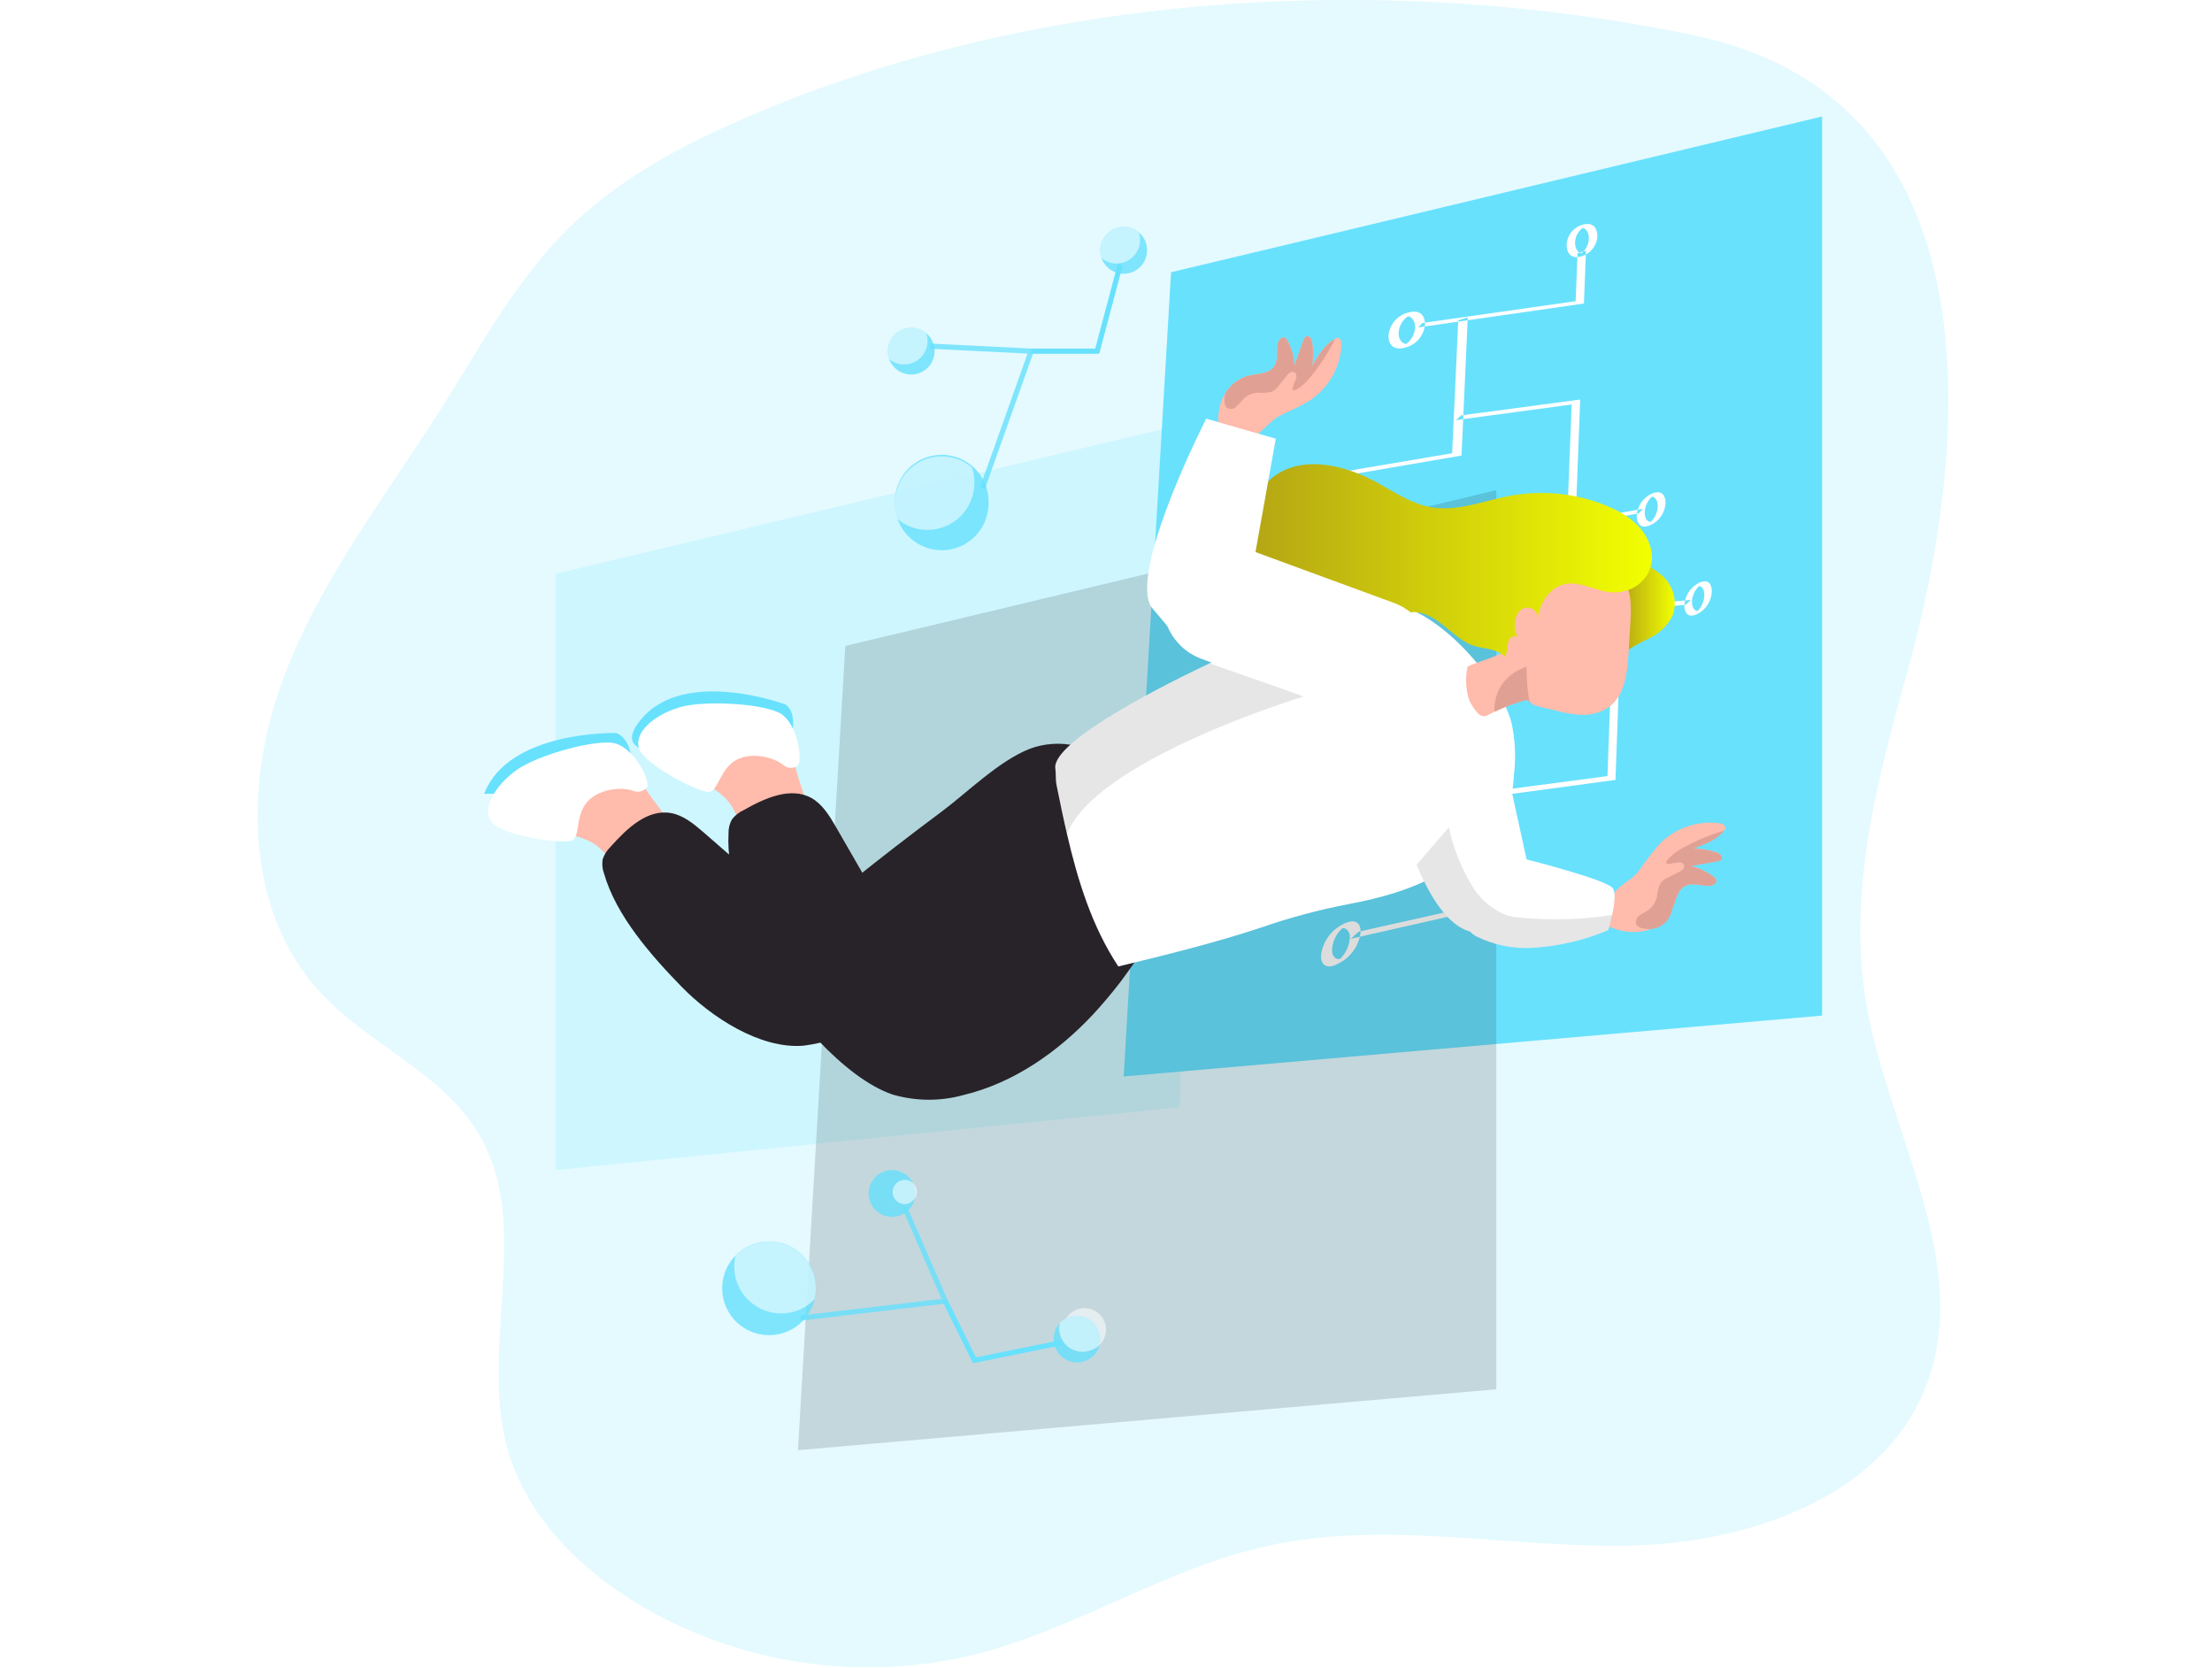
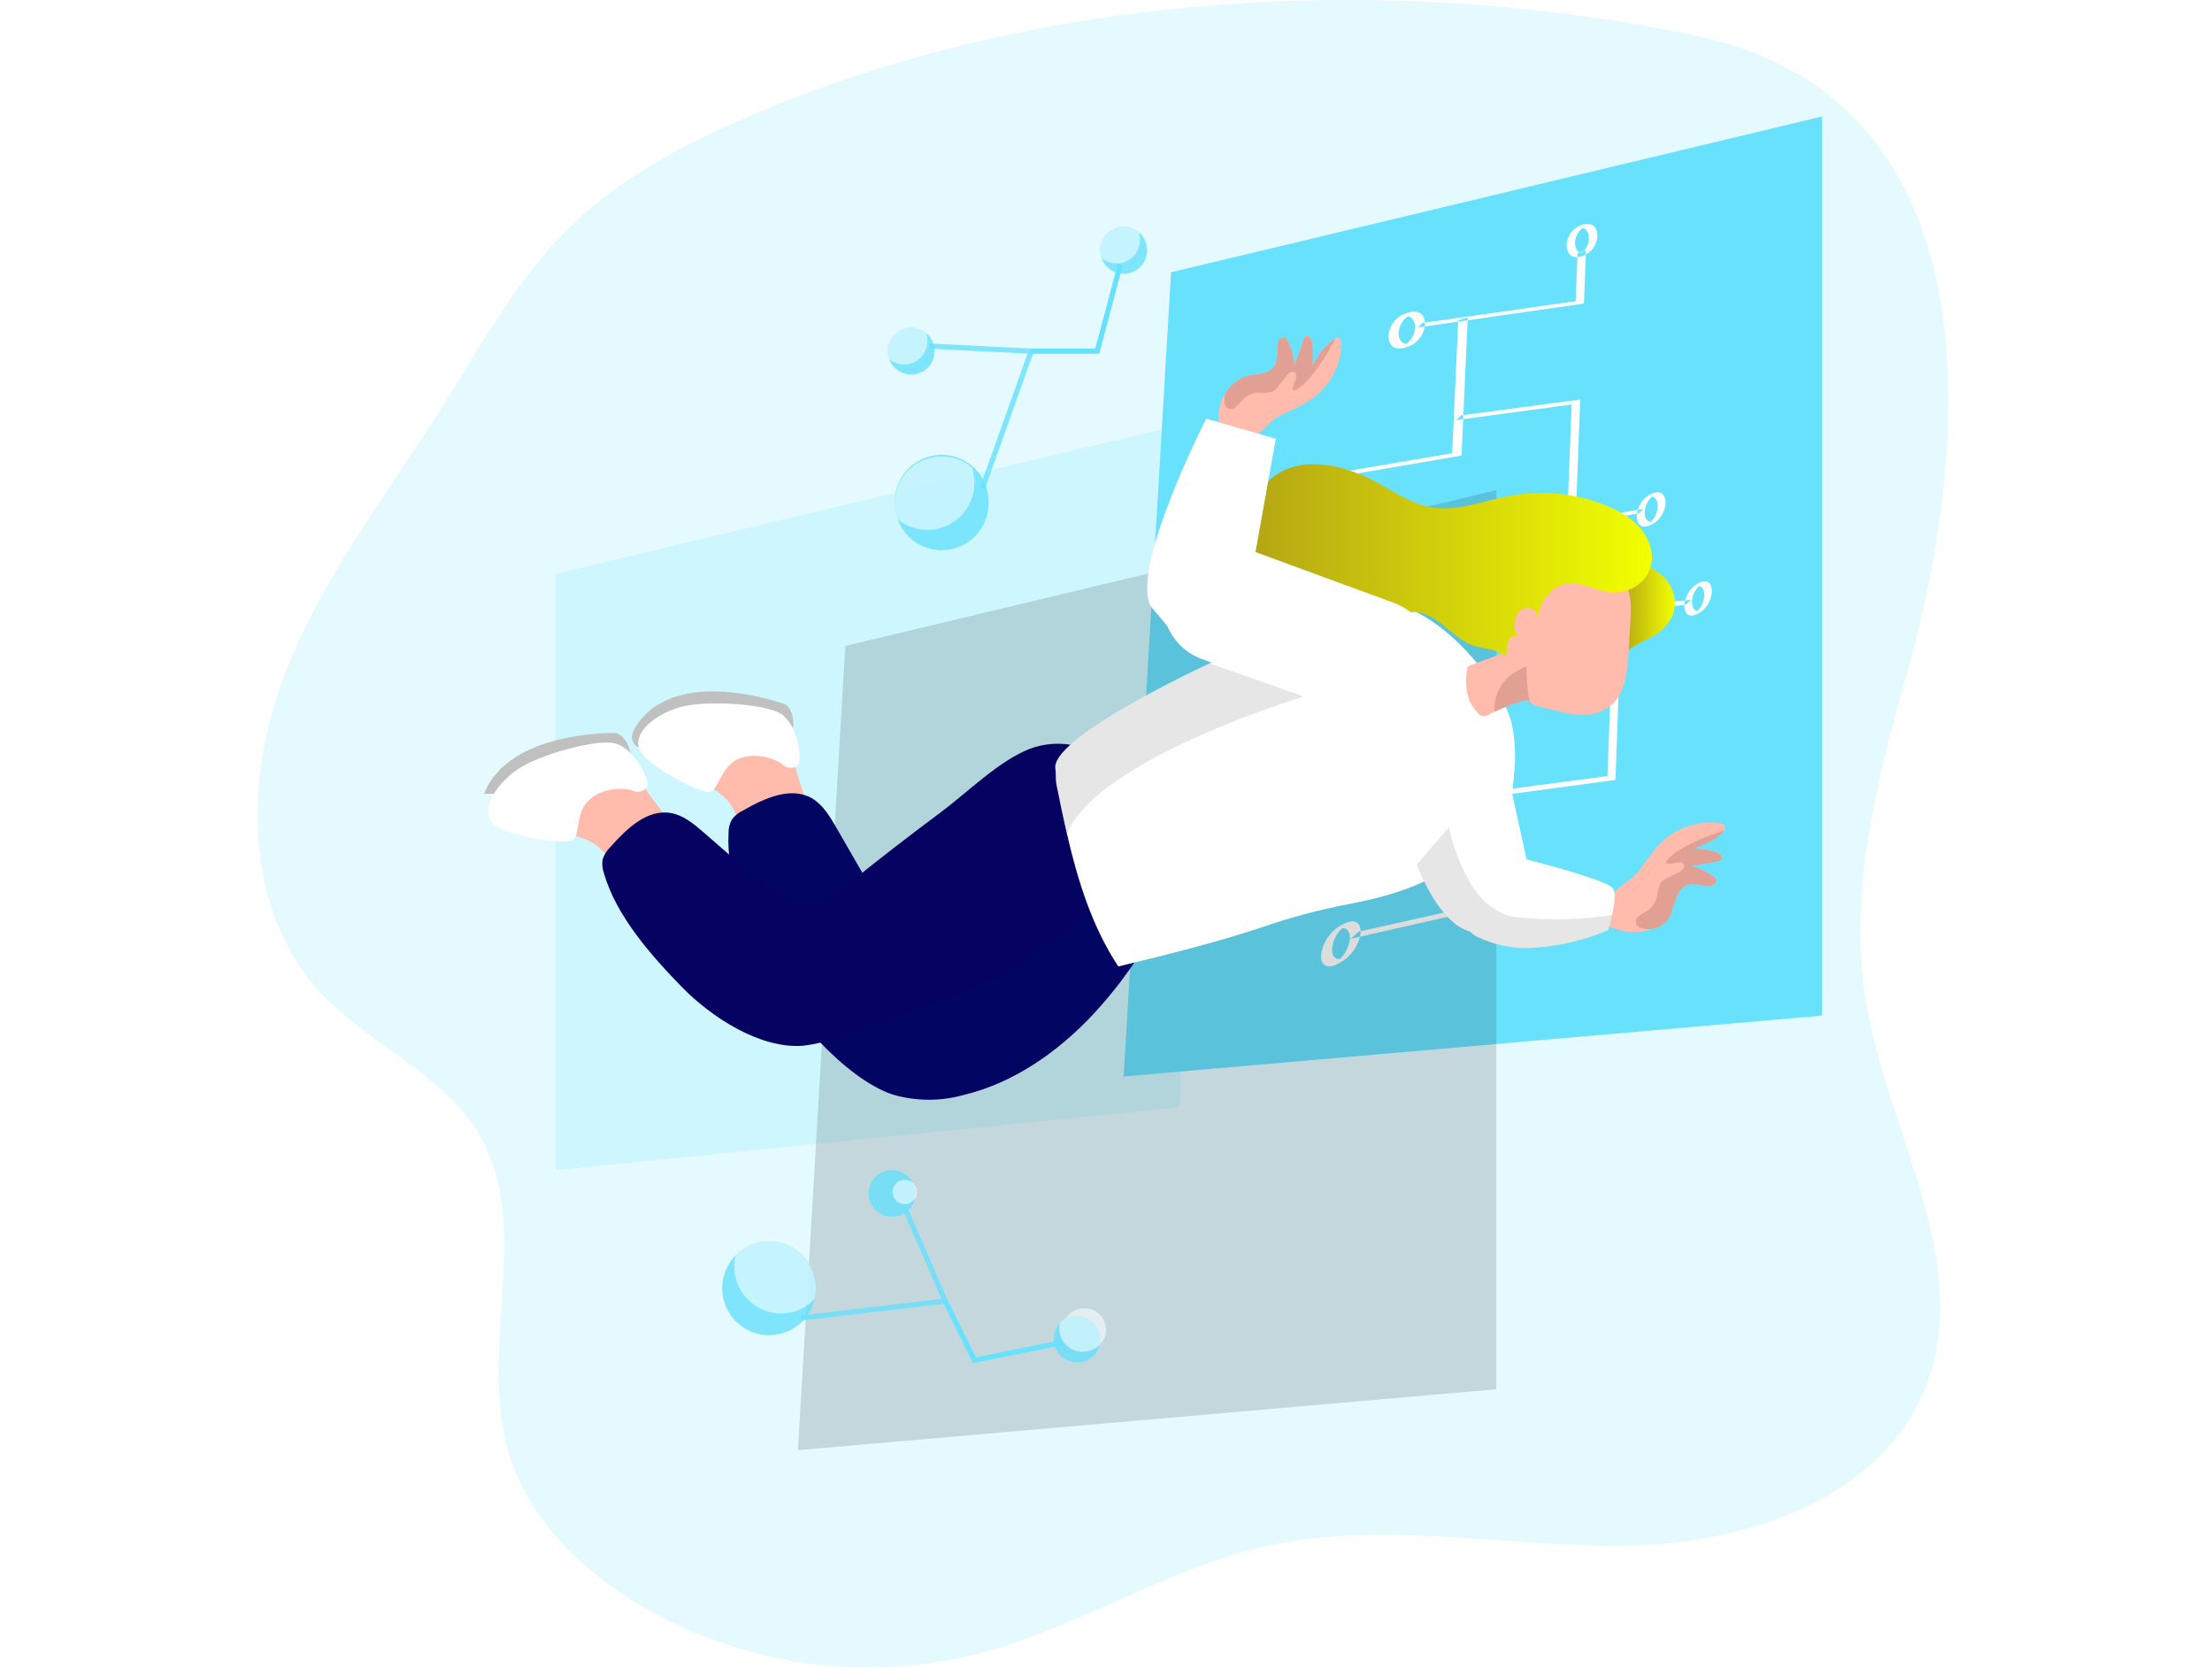
<svg xmlns="http://www.w3.org/2000/svg" style="isolation:isolate" viewBox="0 0 406 306" width="406pt" height="306pt">
  <defs>
    <clipPath id="_clipPath_KEjY4NbBACDIJxiVEqF3HNMqMSkG2ywh">
      <rect width="406" height="306" />
    </clipPath>
  </defs>
  <g clip-path="url(#_clipPath_KEjY4NbBACDIJxiVEqF3HNMqMSkG2ywh)">
    <g>
      <g>
        <g opacity="0.18">
          <animateMotion dur="64s" repeatCount="indefinite" path="M 24 4 C 15 0 8 0 4 8 C 2 12 11 16 15 8 C 18 3 40 12 24 4">

</animateMotion>
          <path d=" M 137.404 21.369 C 125.435 26.518 113.683 32.715 104.392 41.848 C 94.914 51.178 88.45 63.108 81.383 74.326 C 70.768 91.128 58.225 107.07 51.534 125.79 C 44.843 144.51 45.238 167.44 58.719 182.058 C 67.615 191.715 81.264 196.884 87.926 208.161 C 97.81 224.963 87.926 247.004 93.125 265.842 C 96.535 278.088 106.181 287.794 117.112 294.387 C 135.894 305.579 158.352 308.853 179.548 303.49 C 197.843 298.755 214.141 287.774 232.564 283.722 C 254.121 278.958 276.527 284.028 298.597 283.673 C 320.668 283.317 345.634 274.886 353.551 254.269 C 362.229 231.625 346.415 207.637 342.461 183.738 C 339.19 163.744 344.438 143.433 349.914 123.922 C 362.061 80.651 366.508 18.018 310.833 6.454 C 254.289 -5.278 190.469 -1.443 137.404 21.369 Z " fill="rgb(104,225,253)" />
        </g>
      </g>
      <g>
        <g opacity="0.18">
          <path d=" M 101.99 105.311 L 221.406 76.846 L 216.503 203.219 L 101.99 214.734 L 101.99 105.311 L 101.99 105.311 Z " fill="rgb(104,225,253)" />
        </g>
      </g>
      <g>
        <animateMotion dur="14s" repeatCount="indefinite" path="M 0 0 C 0.5 -4.5 1 -9 3 -10 C 2 -7 -1 -3.5 0 0">

</animateMotion>
        <path d=" M 237.457 44.595 L 334.436 21.378 L 334.436 186.387 L 206.244 197.566 L 214.942 49.962 L 237.457 44.595 L 237.457 44.595 Z " fill="rgb(104,225,253)" />
        <path d=" M 296.512 143.136 L 297.283 121.52 L 239.443 128.291 L 241.588 88.183 L 268.254 83.606 L 269.401 58.255 L 267.651 58.788 L 266.535 83.181 L 239.631 87.738 L 237.368 129.516 L 295.761 122.548 L 295.039 142.434 L 269.075 145.864 L 268.146 166.778 L 249.357 170.998 L 247.933 172.293 L 269.856 167.322 L 270.765 146.605 L 296.512 143.136 L 296.512 143.136 Z  M 310.369 110.105 L 276.023 113.149 L 275.529 124.831 L 277.229 124.001 L 277.654 113.89 L 309.361 111.004 L 310.369 110.105 L 310.369 110.105 Z  M 301.582 93.381 L 289.188 95.605 L 290.038 73.327 L 268.175 76.233 L 267.226 77.103 L 288.467 74.237 L 287.597 96.613 L 300.762 94.222 L 301.582 93.381 L 301.582 93.381 Z  M 290.72 55.705 L 291.096 46.028 L 289.544 46.483 L 289.198 55.27 L 261.069 59.283 L 260.288 60.093 L 290.72 55.705 L 290.72 55.705 Z  M 249.732 171.117 C 249.792 169.842 249.149 168.152 246.312 169.723 C 244.193 170.842 242.757 172.929 242.468 175.308 C 242.399 176.602 243.061 178.362 245.957 176.672 C 248.039 175.539 249.445 173.47 249.732 171.117 Z  M 244.494 174.141 C 244.63 172.708 245.284 171.373 246.332 170.385 C 246.797 170.217 247.844 170.623 247.756 172.253 C 247.62 173.656 246.997 174.968 245.996 175.96 C 245.393 176.158 244.415 175.782 244.494 174.141 Z  M 314.204 108.573 C 314.204 107.525 313.769 106.023 311.792 106.991 C 310.252 107.799 309.25 109.357 309.153 111.093 C 309.153 112.151 309.608 113.673 311.614 112.655 C 313.129 111.838 314.11 110.291 314.204 108.573 L 314.204 108.573 Z  M 310.557 110.391 C 310.608 109.329 311.06 108.326 311.822 107.584 C 312.148 107.495 312.879 107.96 312.81 109.294 C 312.77 110.348 312.344 111.35 311.614 112.111 C 311.219 112.19 310.517 111.716 310.557 110.411 L 310.557 110.391 Z  M 305.704 92.324 C 305.704 91.266 305.249 89.715 303.174 90.604 C 301.565 91.328 300.499 92.894 300.416 94.656 C 300.416 95.734 300.871 97.305 302.976 96.356 C 304.563 95.622 305.613 94.07 305.704 92.324 Z  M 301.879 94.004 C 301.921 92.921 302.394 91.9 303.193 91.167 C 303.539 91.098 304.31 91.602 304.261 92.956 C 304.224 94.025 303.77 95.036 302.996 95.773 C 302.561 95.842 301.839 95.328 301.879 94.004 Z  M 293.191 43.34 C 293.191 42.263 292.717 40.622 290.512 41.235 C 288.821 41.691 287.621 43.191 287.547 44.941 C 287.547 46.028 288.032 47.699 290.265 47.037 C 291.931 46.557 293.107 45.071 293.191 43.34 Z  M 289.089 44.526 C 289.111 43.46 289.63 42.465 290.493 41.838 C 290.858 41.838 291.669 42.431 291.619 43.815 C 291.589 44.862 291.092 45.84 290.265 46.483 C 289.85 46.483 289.089 45.86 289.089 44.526 Z  M 261.543 59.559 C 261.593 58.383 261 56.594 258.381 57.385 C 256.434 57.897 255.02 59.579 254.852 61.585 C 254.793 62.781 255.406 64.551 258.064 63.75 C 259.985 63.217 261.372 61.546 261.543 59.559 L 261.543 59.559 Z  M 256.71 61.022 C 256.796 59.829 257.417 58.739 258.4 58.057 C 258.835 58.008 259.794 58.65 259.725 60.162 C 259.645 61.34 259.052 62.424 258.104 63.127 C 257.55 63.108 256.641 62.495 256.71 61.022 Z " fill-rule="evenodd" fill="rgb(255,255,255)" />
      </g>
      <g>
        <animateMotion dur="10s" repeatCount="indefinite" path="M 0 0 C -5 -4 3.333 -2 5 -3 C 9 -5 13 0 10 0 C 6 0 5 4 0 0">

</animateMotion>
        <path d=" M 177.66 113.178 L 274.639 89.962 L 274.639 254.97 L 146.457 266.149 L 155.155 118.545 L 177.66 113.178 L 177.66 113.178 Z " fill="rgb(0,0,0)" fill-opacity="0.14" />
      </g>
      <g>
        <linearGradient id="_lgradient_0" x1="0" y1="0.5" x2="1" y2="0.5" gradientTransform="matrix(11.351,0,0,17.175,296.03,102.872)" gradientUnits="userSpaceOnUse">
          <stop offset="0%" stop-opacity="1" style="stop-color:rgb(170,150,24)" />
          <stop offset="100%" stop-opacity="1" style="stop-color:rgb(242,255,0)" />
        </linearGradient>
        <path d=" M 305.635 106.201 C 307.289 108.024 307.816 110.605 307.008 112.931 C 306.119 114.747 304.642 116.21 302.818 117.083 C 301.007 117.946 299.26 118.937 297.589 120.048 C 297.095 118.071 298.4 115.995 298.39 113.92 C 298.39 112.062 297.401 110.381 296.64 108.672 C 296.071 107.532 295.894 106.236 296.136 104.985 C 297.362 100.547 303.915 104.165 305.635 106.201 Z " fill="url(#_lgradient_0)" />
        <path d=" M 146.24 141.733 C 145.627 139.519 144.975 137.226 143.482 135.486 C 141.93 133.829 139.91 132.684 137.69 132.205 C 132.894 130.988 127.812 131.672 123.507 134.112 C 122.904 134.386 122.415 134.861 122.124 135.456 C 121.992 135.931 122.009 136.435 122.173 136.899 C 122.875 139.43 125.138 141.199 127.342 142.563 C 129.546 143.927 132.027 145.093 133.697 147.109 C 136.831 150.905 137.947 162.706 145.607 158.97 C 152.002 155.837 147.554 146.467 146.24 141.733 Z " fill="rgb(255,187,171)" />
-         <path d=" M 145.538 133.727 C 145.538 133.727 146.012 130.623 144.214 129.309 C 144.214 129.309 125.751 122.39 117.696 131.977 C 109.64 141.565 132.926 137.048 132.926 137.048 L 145.538 133.727 Z " fill="rgb(104,225,253)" />
+         <path d=" M 145.538 133.727 C 145.538 133.727 146.012 130.623 144.214 129.309 C 144.214 129.309 125.751 122.39 117.696 131.977 C 109.64 141.565 132.926 137.048 132.926 137.048 L 145.538 133.727 Z " fill="rgb(192, 192, 192)" />
        <path d=" M 146.517 140.438 C 145.703 141.105 144.524 141.08 143.739 140.378 C 142.326 139.153 138.303 137.908 135.299 139.39 C 132.294 140.873 131.889 144.885 130.307 145.32 C 128.726 145.755 118.565 140.507 117.369 137.532 C 116.174 134.557 119.939 131.266 124.644 129.833 C 129.349 128.399 140.952 129.151 143.601 131.177 C 146.25 133.203 147.248 138.59 146.517 140.438 Z " fill="rgb(255,255,255)" />
-         <path d=" M 205.651 180.21 C 204.079 182.256 202.419 184.233 200.66 186.14 C 194.176 193.059 186.071 198.752 176.85 200.966 C 172.587 202.15 168.079 202.12 163.833 200.877 C 155.007 197.912 144.303 185.448 140.458 177.314 C 137.038 170.069 133.282 161.026 133.717 152.891 C 133.7 152.017 133.915 151.154 134.34 150.391 C 134.895 149.662 135.622 149.081 136.455 148.701 C 140.319 146.506 145.103 144.302 148.978 146.477 C 150.954 147.613 152.249 149.719 153.406 151.725 Q 156.292 156.746 159.197 161.777 C 162.587 167.707 165.217 171.453 171.631 167.41 C 177.294 163.842 181.841 158.673 186.644 154.087 C 193.029 147.999 200.768 142.227 209.585 142.276 C 213.34 142.276 217.373 143.591 219.419 146.744 C 222.532 151.537 219.755 157.853 216.899 162.805 C 213.533 168.845 209.775 174.659 205.651 180.21 L 205.651 180.21 Z " fill="rgb(40,35,40)" />
+         <path d=" M 205.651 180.21 C 204.079 182.256 202.419 184.233 200.66 186.14 C 194.176 193.059 186.071 198.752 176.85 200.966 C 172.587 202.15 168.079 202.12 163.833 200.877 C 155.007 197.912 144.303 185.448 140.458 177.314 C 137.038 170.069 133.282 161.026 133.717 152.891 C 133.7 152.017 133.915 151.154 134.34 150.391 C 134.895 149.662 135.622 149.081 136.455 148.701 C 140.319 146.506 145.103 144.302 148.978 146.477 C 150.954 147.613 152.249 149.719 153.406 151.725 Q 156.292 156.746 159.197 161.777 C 162.587 167.707 165.217 171.453 171.631 167.41 C 177.294 163.842 181.841 158.673 186.644 154.087 C 193.029 147.999 200.768 142.227 209.585 142.276 C 213.34 142.276 217.373 143.591 219.419 146.744 C 222.532 151.537 219.755 157.853 216.899 162.805 C 213.533 168.845 209.775 174.659 205.651 180.21 L 205.651 180.21 Z " fill="rgb(02,05,98)" />
        <path d=" M 119.03 145.607 C 117.867 143.623 116.285 141.916 114.394 140.606 C 112.383 139.547 110.099 139.123 107.842 139.39 C 102.91 139.803 98.328 142.104 95.052 145.815 C 94.567 146.265 94.261 146.876 94.192 147.534 C 94.217 148.027 94.393 148.499 94.696 148.888 C 96.189 151.043 98.877 151.992 101.437 152.545 C 103.997 153.099 106.685 153.415 108.919 154.779 C 113.119 157.349 118.022 168.142 124.041 162.113 C 129.072 157.072 121.817 149.659 119.03 145.607 Z " fill="rgb(255,187,171)" />
-         <path d=" M 115.758 138.273 C 115.758 138.273 115.195 135.19 113.07 134.527 C 113.07 134.527 93.362 133.994 88.855 145.686 C 88.855 145.686 104.886 145.528 104.886 145.528 L 115.758 138.273 Z " fill="rgb(104,225,253)" />
+         <path d=" M 115.758 138.273 C 115.758 138.273 115.195 135.19 113.07 134.527 C 113.07 134.527 93.362 133.994 88.855 145.686 C 88.855 145.686 104.886 145.528 104.886 145.528 L 115.758 138.273 Z " fill="rgb(192, 192, 192)" />
        <path d=" M 118.872 144.292 C 118.32 145.191 117.195 145.552 116.223 145.142 C 114.493 144.451 110.293 144.579 107.94 146.991 C 105.588 149.402 106.497 153.297 105.133 154.176 C 103.769 155.056 92.462 153.455 90.367 151.033 C 88.272 148.612 90.753 144.273 94.736 141.377 C 98.719 138.481 109.927 135.447 113.09 136.484 C 116.253 137.522 118.961 142.316 118.872 144.292 Z " fill="rgb(255,255,255)" />
-         <path d=" M 199.978 166.768 C 193.79 171.581 187.198 178.016 179.894 180.773 C 171.414 183.976 162.973 187.247 154.384 190.173 C 152.156 191.028 149.833 191.612 147.465 191.912 C 139.489 192.574 130.495 186.615 125.168 181.159 C 119.574 175.426 113.08 168.092 110.846 160.255 C 110.551 159.435 110.472 158.553 110.619 157.695 C 110.912 156.825 111.41 156.038 112.072 155.402 C 115.037 152.081 118.812 148.424 123.191 149.224 C 125.464 149.649 127.332 151.201 129.121 152.743 L 137.868 160.363 C 141.12 163.19 144.965 166.215 149.235 165.622 C 151.962 165.236 154.236 163.427 156.381 161.668 Q 164.347 155.273 172.531 149.185 C 177.472 145.528 183.284 139.667 188.997 137.433 C 194.146 135.456 201.46 136.445 203.822 141.95 C 205.858 146.744 204.425 152.941 203.15 157.764 C 202.567 159.701 201.678 165.444 199.978 166.768 Z " fill="rgb(40,35,40)" />
+         <path d=" M 199.978 166.768 C 193.79 171.581 187.198 178.016 179.894 180.773 C 171.414 183.976 162.973 187.247 154.384 190.173 C 152.156 191.028 149.833 191.612 147.465 191.912 C 139.489 192.574 130.495 186.615 125.168 181.159 C 119.574 175.426 113.08 168.092 110.846 160.255 C 110.551 159.435 110.472 158.553 110.619 157.695 C 110.912 156.825 111.41 156.038 112.072 155.402 C 115.037 152.081 118.812 148.424 123.191 149.224 C 125.464 149.649 127.332 151.201 129.121 152.743 L 137.868 160.363 C 141.12 163.19 144.965 166.215 149.235 165.622 C 151.962 165.236 154.236 163.427 156.381 161.668 Q 164.347 155.273 172.531 149.185 C 177.472 145.528 183.284 139.667 188.997 137.433 C 194.146 135.456 201.46 136.445 203.822 141.95 C 205.858 146.744 204.425 152.941 203.15 157.764 C 202.567 159.701 201.678 165.444 199.978 166.768 Z " fill="rgb(05, 02, 98)" />
        <path d=" M 275.944 167.717 C 274.343 169.98 272.317 171.552 269.856 170.959 C 269.645 170.922 269.44 170.863 269.243 170.781 C 265.022 169.199 261.889 163.279 260.011 158.653 C 259.228 156.735 258.552 154.775 257.985 152.783 L 273.621 127.688 L 280.194 157.715 C 280.194 157.715 278.771 163.763 275.944 167.717 Z " fill="rgb(255,255,255)" />
        <path d=" M 247.34 165.967 C 241.975 167.003 236.69 168.42 231.526 170.208 C 222.908 173.074 214.072 175.228 205.265 177.373 C 200.442 170.079 197.833 161.668 195.846 153.099 C 195.154 150.134 194.532 147.099 193.929 144.115 C 193.721 143.126 193.84 142.059 193.701 141.031 C 193.01 135.931 215.04 125.009 222.008 121.748 Q 231.951 117.083 242.231 113.218 C 247.172 111.36 252.687 109.62 257.689 111.36 C 264.36 113.683 270.933 120.66 274.59 126.492 C 275.822 128.362 276.771 130.403 277.407 132.551 C 278.102 135.677 278.266 138.898 277.891 142.078 C 277.585 145.815 277.387 149.116 274.926 151.883 C 272.02 154.985 268.693 157.663 265.042 159.84 C 259.656 163.131 253.508 164.811 247.34 165.967 Z " fill="rgb(255,255,255)" />
        <g opacity="0.1">
          <path d=" M 195.846 153.099 C 195.154 150.134 194.532 147.099 193.929 144.115 C 193.721 143.126 193.84 142.059 193.701 141.031 C 193.01 135.931 215.04 125.009 222.008 121.748 L 239.315 127.816 C 239.315 127.816 200.996 139.42 195.846 153.099 Z " fill="rgb(2,2,2)" />
        </g>
        <path d=" M 305.635 106.201 C 307.289 108.024 307.816 110.605 307.008 112.931 C 306.119 114.747 304.642 116.21 302.818 117.083 C 301.007 117.946 299.26 118.937 297.589 120.048 C 297.095 118.071 298.4 115.995 298.39 113.92 C 298.39 112.062 297.401 110.381 296.64 108.672 C 296.071 107.532 295.894 106.236 296.136 104.985 C 297.362 100.547 303.915 104.165 305.635 106.201 Z " fill="none" />
        <path d=" M 285.59 130.416 L 284.602 130.169 C 283.622 129.987 282.655 129.742 281.706 129.437 C 280.965 129.131 280.935 128.854 280.392 128.518 C 280.236 128.459 280.063 128.459 279.907 128.518 C 277.97 129.055 276.085 129.763 274.274 130.633 L 273.285 131.127 C 272.964 131.335 272.59 131.448 272.208 131.453 C 271.715 131.346 271.285 131.047 271.012 130.623 C 270.413 129.92 269.929 129.126 269.579 128.271 C 269.025 126.369 268.944 124.36 269.342 122.42 C 269.342 122.143 272.959 120.997 273.394 120.809 C 274.382 120.384 275.736 120.077 276.023 119.069 C 276.31 118.061 275.361 116.015 275.203 114.948 C 274.921 113.633 275.003 112.266 275.44 110.994 C 276.221 109.017 278.128 107.831 279.937 106.784 C 281.574 105.772 283.313 104.937 285.126 104.293 C 288.308 103.274 291.735 103.316 294.891 104.412 C 295.69 104.667 296.439 105.058 297.105 105.568 C 299.437 107.476 299.457 110.965 299.269 113.969 L 298.904 120.008 C 298.676 123.537 298.232 127.52 295.425 129.674 C 293.88 130.769 292.007 131.303 290.117 131.187 C 288.584 131.099 287.066 130.84 285.59 130.416 L 285.59 130.416 Z " fill="rgb(255,187,171)" />
        <linearGradient id="_lgradient_1" x1="0" y1="0.5" x2="1" y2="0.5" gradientTransform="matrix(86.39,0,0,36.693,216.814,85.193)" gradientUnits="userSpaceOnUse">
          <stop offset="0%" stop-opacity="1" style="stop-color:rgb(170,150,24)" />
          <stop offset="100%" stop-opacity="1" style="stop-color:rgb(242,255,0)" />
        </linearGradient>
        <path d=" M 294.772 108.573 C 292.539 108.177 290.344 106.981 288.061 107.09 C 284.711 107.238 282.596 110.49 282.24 113.534 C 282.283 112.811 281.913 112.125 281.285 111.765 C 280.656 111.404 279.877 111.431 279.275 111.834 C 277.772 112.902 277.703 115.462 278.563 116.915 C 278.322 116.765 278.031 116.717 277.755 116.782 C 277.479 116.847 277.239 117.019 277.09 117.26 C 276.81 117.762 276.664 118.327 276.665 118.901 C 276.678 119.474 276.505 120.036 276.171 120.502 C 274.797 119.02 272.465 119.128 270.537 118.526 C 268.61 117.923 266.871 116.331 265.2 114.977 C 263.53 113.623 261.612 112.328 259.468 112.328 C 257.982 112.42 256.536 112.845 255.237 113.574 C 251.605 115.318 248.138 117.389 244.879 119.761 C 243.544 120.942 241.877 121.684 240.106 121.886 C 238.095 121.829 236.109 121.428 234.235 120.7 C 230.486 119.337 226.982 117.378 223.857 114.898 C 221.567 113.309 219.623 111.271 218.144 108.909 C 216.659 106.507 216.402 103.544 217.452 100.923 C 219.498 96.534 225.25 95.556 228.917 92.403 C 230.558 90.98 231.783 89.102 233.464 87.718 C 238.751 83.409 246.718 85.247 252.697 88.528 C 255.929 90.308 259.072 92.482 262.71 93.095 C 267.533 93.925 272.317 91.899 277.13 90.999 C 283.046 89.904 289.151 90.515 294.733 92.759 C 297.836 94.014 300.89 95.931 302.373 98.936 C 305.051 104.392 300.871 109.255 295.375 108.672 L 294.772 108.573 Z " fill="url(#_lgradient_1)" />
        <path d=" M 280.826 129.408 C 280.767 129.22 280.708 129.052 280.649 128.874 C 280.621 128.733 280.544 128.607 280.431 128.518 C 280.275 128.459 280.103 128.459 279.947 128.518 C 278.013 129.053 276.13 129.761 274.323 130.633 L 274.323 130.633 C 274.323 130.633 273.552 124.762 280.194 122.331 C 280.161 124.693 280.376 127.051 280.836 129.368 C 280.836 129.368 280.836 129.388 280.826 129.408 Z " fill="rgb(224,161,148)" />
        <path d=" M 313.611 162.587 C 312.178 162.587 310.646 161.915 309.351 162.587 C 307.829 163.328 307.601 165.345 306.91 166.887 C 306.116 168.565 304.697 169.867 302.956 170.514 C 302.415 170.719 301.856 170.872 301.286 170.969 C 298.866 171.274 296.414 170.763 294.318 169.516 C 294.318 169.516 296.018 164.248 296.344 163.803 C 297.461 162.31 299.497 161.5 300.712 159.938 C 301.889 158.227 303.152 156.578 304.498 154.997 C 307.36 152.019 311.459 150.565 315.558 151.073 C 316.062 151.142 316.685 151.389 316.675 151.903 C 316.647 152.111 316.553 152.305 316.408 152.456 L 316.408 152.456 C 315.024 154.137 312.869 154.937 310.814 155.678 C 312.227 155.731 313.626 155.973 314.975 156.4 C 315.568 156.578 316.289 157.141 315.963 157.675 C 315.765 157.903 315.484 158.042 315.182 158.06 L 310.329 158.91 C 311.843 159.277 313.266 159.95 314.51 160.887 C 314.73 161.024 314.9 161.229 314.994 161.47 C 315.153 162.152 314.293 162.587 313.611 162.587 Z " fill="rgb(255,187,171)" />
        <path d=" M 313.611 162.587 C 312.178 162.587 310.646 161.915 309.351 162.587 C 307.829 163.328 307.601 165.345 306.91 166.887 C 306.72 168.115 306.006 169.201 304.954 169.863 C 303.901 170.525 302.614 170.697 301.424 170.336 C 301.047 170.299 300.696 170.127 300.436 169.852 C 300.117 169.28 300.25 168.562 300.752 168.142 C 301.254 167.764 301.79 167.433 302.353 167.153 C 303.243 166.561 303.875 165.653 304.122 164.613 C 304.172 163.725 304.397 162.855 304.785 162.053 C 305.152 161.627 305.612 161.289 306.129 161.065 L 308.106 160.077 C 308.408 159.941 308.68 159.746 308.906 159.503 C 309.132 159.246 309.172 158.874 309.005 158.574 C 308.745 158.317 308.378 158.2 308.017 158.258 C 307.256 158.317 305.051 159.138 306.089 157.744 C 306.911 156.852 307.885 156.112 308.965 155.56 C 311.101 154.385 313.345 153.418 315.667 152.674 C 315.918 152.589 316.176 152.526 316.437 152.486 L 316.437 152.486 C 315.054 154.166 312.899 154.967 310.843 155.708 C 312.256 155.76 313.656 156.003 315.004 156.43 C 315.597 156.608 316.319 157.171 315.993 157.705 C 315.795 157.933 315.513 158.071 315.212 158.09 L 310.359 158.94 C 311.873 159.307 313.296 159.979 314.54 160.917 C 314.76 161.054 314.93 161.259 315.024 161.5 C 315.153 162.152 314.293 162.587 313.611 162.587 Z " fill="rgb(224,161,148)" />
        <path d=" M 234.541 63.108 C 234.274 64.521 234.679 66.152 233.819 67.308 C 232.831 68.682 230.795 68.544 229.154 68.959 C 227.339 69.442 225.789 70.626 224.845 72.25 C 224.545 72.744 224.296 73.267 224.104 73.812 C 223.38 76.139 223.446 78.641 224.292 80.928 C 224.292 80.928 229.777 80.187 230.281 79.94 C 231.951 79.099 233.108 77.241 234.857 76.322 C 236.607 75.403 238.692 74.642 240.432 73.485 C 243.87 71.185 246.021 67.397 246.233 63.266 C 246.233 62.752 246.125 62.09 245.611 62.02 C 245.401 62.009 245.194 62.064 245.018 62.178 L 245.018 62.178 C 243.12 63.236 241.944 65.213 240.857 67.12 C 241.044 65.72 241.044 64.301 240.857 62.9 C 240.778 62.277 240.362 61.467 239.769 61.694 C 239.493 61.803 239.364 62.119 239.256 62.396 L 237.585 67.061 C 237.49 65.499 237.069 63.974 236.35 62.584 C 236.25 62.342 236.077 62.138 235.856 62.001 C 235.253 61.694 234.66 62.455 234.541 63.108 Z " fill="rgb(255,187,171)" />
        <path d=" M 234.541 63.108 C 234.274 64.521 234.679 66.152 233.819 67.308 C 232.831 68.682 230.795 68.544 229.154 68.959 C 227.339 69.442 225.789 70.626 224.845 72.25 C 224.761 72.746 224.731 73.25 224.756 73.752 C 224.745 74.108 224.857 74.457 225.072 74.741 C 225.572 75.161 226.302 75.161 226.802 74.741 C 227.275 74.32 227.706 73.853 228.087 73.347 C 228.827 72.573 229.834 72.11 230.904 72.052 C 231.788 72.163 232.685 72.096 233.543 71.855 C 234.024 71.566 234.436 71.175 234.749 70.708 L 236.112 69.038 C 236.296 68.757 236.539 68.521 236.824 68.346 C 237.113 68.166 237.485 68.194 237.743 68.415 C 237.964 68.726 238.012 69.128 237.872 69.483 C 237.684 70.214 236.478 72.28 238.04 71.459 C 239.048 70.812 239.934 69.992 240.659 69.038 C 242.196 67.145 243.543 65.105 244.682 62.949 C 244.814 62.72 244.923 62.479 245.008 62.228 L 245.008 62.228 C 243.11 63.285 241.934 65.262 240.847 67.17 C 241.035 65.769 241.035 64.35 240.847 62.949 C 240.768 62.327 240.353 61.516 239.76 61.744 C 239.483 61.852 239.354 62.169 239.246 62.445 L 237.585 67.061 C 237.49 65.499 237.069 63.974 236.35 62.584 C 236.25 62.342 236.077 62.138 235.856 62.001 C 235.253 61.694 234.66 62.455 234.541 63.108 Z " fill="rgb(224,161,148)" />
        <path d=" M 295.178 170.712 C 290.674 172.612 285.875 173.715 280.994 173.973 C 277.51 174.126 274.043 173.387 270.923 171.828 C 270.514 171.619 270.151 171.33 269.856 170.978 C 269.341 170.401 269.026 169.673 268.956 168.903 C 268.643 166.667 269.037 164.39 270.083 162.39 C 272.989 157.27 280.224 157.734 280.224 157.734 C 280.224 157.734 295.049 161.48 296.037 163.032 C 296.631 163.882 296.304 166.086 295.899 167.924 C 295.583 169.437 295.178 170.712 295.178 170.712 Z " fill="rgb(255,255,255)" />
        <path d=" M 294.772 108.573 C 292.539 108.177 290.344 106.981 288.061 107.09 C 284.711 107.238 282.596 110.49 282.24 113.534 C 282.283 112.811 281.913 112.125 281.285 111.765 C 280.656 111.404 279.877 111.431 279.275 111.834 C 277.772 112.902 277.703 115.462 278.563 116.915 C 278.322 116.765 278.031 116.717 277.755 116.782 C 277.479 116.847 277.239 117.019 277.09 117.26 C 276.81 117.762 276.664 118.327 276.665 118.901 C 276.678 119.474 276.505 120.036 276.171 120.502 C 274.797 119.02 272.465 119.128 270.537 118.526 C 268.61 117.923 266.871 116.331 265.2 114.977 C 263.53 113.623 261.612 112.328 259.468 112.328 C 257.982 112.42 256.536 112.845 255.237 113.574 C 251.605 115.318 248.138 117.389 244.879 119.761 C 243.544 120.942 241.877 121.684 240.106 121.886 C 238.095 121.829 236.109 121.428 234.235 120.7 C 230.486 119.337 226.982 117.378 223.857 114.898 C 221.567 113.309 219.623 111.271 218.144 108.909 C 216.659 106.507 216.402 103.544 217.452 100.923 C 219.498 96.534 225.25 95.556 228.917 92.403 C 230.558 90.98 231.783 89.102 233.464 87.718 C 238.751 83.409 246.718 85.247 252.697 88.528 C 255.929 90.308 259.072 92.482 262.71 93.095 C 267.533 93.925 272.317 91.899 277.13 90.999 C 283.046 89.904 289.151 90.515 294.733 92.759 C 297.836 94.014 300.89 95.931 302.373 98.936 C 305.051 104.392 300.871 109.255 295.375 108.672 L 294.772 108.573 Z " fill="none" />
        <path d=" M 262.287 124.636 L 262.287 124.636 C 260.212 130.287 253.939 133.189 248.289 131.114 L 220.558 120.927 C 214.908 118.851 212.005 112.579 214.081 106.929 L 214.081 106.929 C 216.157 101.278 222.429 98.376 228.08 100.451 L 255.81 110.638 C 261.461 112.713 264.363 118.986 262.287 124.636 Z " fill="rgb(255,255,255)" />
        <path d=" M 229.787 104.945 L 234.165 80.513 L 221.396 76.836 C 221.396 76.836 207.252 104.51 211.265 111.34 C 211.265 111.34 218.46 119.88 218.46 119.88 C 218.46 119.88 229.006 118.862 229.787 104.945 Z " fill="rgb(255,255,255)" />
        <g opacity="0.1">
          <path d=" M 295.178 170.712 C 290.674 172.612 285.875 173.715 280.994 173.973 C 277.51 174.126 274.043 173.387 270.923 171.828 C 270.514 171.619 270.151 171.33 269.856 170.978 C 269.645 170.942 269.44 170.883 269.243 170.801 C 265.022 169.219 261.889 163.299 260.011 158.673 L 260.09 158.614 L 265.922 151.844 C 266.723 155.563 268.129 159.125 270.083 162.39 C 271.429 164.741 273.479 166.611 275.944 167.737 C 276.619 168.024 277.331 168.217 278.059 168.31 C 284.007 168.964 290.015 168.835 295.929 167.924 C 295.583 169.437 295.178 170.712 295.178 170.712 Z " fill="rgb(2,2,2)" />
        </g>
        <animateMotion dur="14s" repeatCount="indefinite" path="M 0 0 C 0.5 -4.5 1 -9 3 -10 C 5 -11 7 -4 4 -6 A 1 1 0 0 0 0 0">

</animateMotion>
      </g>
      <g>
        <animateMotion dur="7s" repeatCount="indefinite" path="M 0 0 C 0.5 -4.5 1 -9 3 -10 C 2 -7 -1 -3.5 0 0">

</animateMotion>
        <g opacity="0.82">
          <path d=" M 181.446 92.373 C 181.451 96.568 178.43 100.154 174.295 100.861 C 170.161 101.567 166.12 99.188 164.732 95.23 C 164.402 94.314 164.235 93.347 164.238 92.373 C 164.132 89.23 165.748 86.279 168.454 84.675 C 171.159 83.072 174.524 83.072 177.23 84.675 C 179.936 86.279 181.552 89.23 181.446 92.373 L 181.446 92.373 Z " fill="rgb(104,225,253)" />
        </g>
        <g opacity="0.55">
          <path d=" M 178.846 88.637 C 178.849 90.919 177.944 93.109 176.331 94.724 C 174.718 96.339 172.53 97.246 170.247 97.246 C 168.232 97.265 166.277 96.564 164.732 95.269 C 164.402 94.353 164.235 93.386 164.238 92.413 C 164.216 89.054 166.149 85.99 169.189 84.563 C 172.23 83.136 175.822 83.608 178.392 85.771 C 178.704 86.694 178.857 87.663 178.846 88.637 L 178.846 88.637 Z " fill="rgb(255,255,255)" />
        </g>
        <g opacity="0.82">
          <path d=" M 171.542 64.442 C 171.54 66.535 170.032 68.322 167.97 68.676 C 165.907 69.03 163.89 67.847 163.19 65.875 C 163.022 65.416 162.938 64.931 162.943 64.442 C 162.943 62.067 164.868 60.142 167.243 60.142 C 168.25 60.132 169.229 60.483 170 61.131 C 170.982 61.95 171.547 63.164 171.542 64.442 Z " fill="rgb(104,225,253)" />
        </g>
        <g opacity="0.55">
          <path d=" M 170.247 62.584 C 170.247 64.958 168.322 66.883 165.948 66.883 C 164.94 66.893 163.962 66.543 163.19 65.895 C 163.022 65.436 162.938 64.95 162.943 64.462 C 162.938 63.318 163.389 62.219 164.196 61.409 C 165.002 60.598 166.099 60.142 167.243 60.142 C 168.25 60.132 169.229 60.483 170 61.131 C 170.166 61.597 170.25 62.089 170.247 62.584 Z " fill="rgb(255,255,255)" />
        </g>
        <g opacity="0.82">
          <path d=" M 210.543 45.93 C 210.551 48.031 209.037 49.83 206.965 50.183 C 204.893 50.536 202.87 49.339 202.182 47.353 C 202.022 46.895 201.942 46.414 201.944 45.93 C 201.944 43.554 203.868 41.626 206.244 41.62 C 207.251 41.612 208.229 41.962 209.001 42.609 C 209.984 43.431 210.549 44.649 210.543 45.93 Z " fill="rgb(104,225,253)" />
        </g>
        <g opacity="0.55">
          <path d=" M 209.249 44.062 C 209.249 45.734 208.28 47.254 206.764 47.96 C 205.249 48.666 203.461 48.429 202.182 47.353 C 202.022 46.895 201.942 46.414 201.944 45.93 C 201.944 43.554 203.868 41.626 206.244 41.62 C 207.251 41.612 208.229 41.962 209.001 42.609 C 209.167 43.075 209.251 43.567 209.249 44.062 L 209.249 44.062 Z " fill="rgb(255,255,255)" />
        </g>
        <g opacity="0.82">
          <path d=" M 180.754 89.774 L 179.864 89.448 L 188.601 64.897 L 170.643 63.997 L 170.692 63.048 L 189.926 64.007 L 180.754 89.774 L 180.754 89.774 Z " fill="rgb(104,225,253)" />
        </g>
        <path d=" M 201.757 64.926 L 189.264 64.926 L 189.264 63.977 L 201.025 63.977 L 205.147 48.46 L 206.066 48.707 L 201.757 64.926 L 201.757 64.926 Z " fill="rgb(104,225,253)" />
      </g>
      <g>
        <animateMotion dur="3.5s" repeatCount="indefinite" path="M 0 0 C 0.5 -4.5 1 -9 3 -10 C 2 -7 -1 -3.5 0 0">

</animateMotion>
        <g opacity="0.82">
          <path d=" M 144.985 244.148 C 141.864 245.695 138.118 245.21 135.496 242.918 C 132.873 240.626 131.889 236.979 133.004 233.679 C 134.119 230.379 137.113 228.077 140.589 227.845 C 144.064 227.614 147.336 229.5 148.879 232.623 C 149.782 234.428 150.014 236.495 149.531 238.455 C 148.933 240.932 147.268 243.016 144.985 244.148 L 144.985 244.148 Z " fill="rgb(104,225,253)" />
        </g>
        <g opacity="0.55">
          <path d=" M 147.179 240.165 C 144.185 241.645 140.604 241.257 137.996 239.17 C 135.388 237.083 134.225 233.675 135.012 230.429 C 136.958 228.439 139.748 227.516 142.497 227.952 C 145.246 228.388 147.614 230.129 148.849 232.623 C 149.753 234.428 149.984 236.495 149.501 238.455 C 148.831 239.154 148.046 239.732 147.179 240.165 L 147.179 240.165 Z " fill="rgb(255,255,255)" />
        </g>
        <g opacity="0.82">
          <path d=" M 165.632 222.888 C 163.826 223.781 161.641 223.301 160.377 221.732 C 159.113 220.162 159.108 217.926 160.366 216.351 C 161.623 214.777 163.805 214.287 165.615 215.173 C 167.425 216.058 168.377 218.082 167.905 220.041 C 167.606 221.28 166.774 222.323 165.632 222.888 Z " fill="rgb(104,225,253)" />
        </g>
        <g opacity="0.55">
          <path d=" M 166.729 220.901 C 165.686 221.223 164.564 220.744 164.074 219.769 C 163.585 218.793 163.871 217.607 164.752 216.963 C 165.633 216.319 166.85 216.406 167.631 217.168 C 168.412 217.931 168.528 219.145 167.905 220.041 C 167.563 220.39 167.165 220.681 166.729 220.901 Z " fill="rgb(255,255,255)" />
        </g>
        <g opacity="0.82">
          <path d=" M 199.523 249.633 C 197.649 250.517 195.412 249.938 194.201 248.258 C 192.99 246.577 193.15 244.271 194.581 242.774 C 194.926 242.431 195.323 242.144 195.757 241.924 C 197.886 240.87 200.466 241.742 201.519 243.871 C 202.573 246 201.701 248.58 199.572 249.633 L 199.523 249.633 Z " fill="rgb(104,225,253)" />
        </g>
        <g opacity="0.55">
          <path d=" M 200.62 247.647 C 199.122 248.391 197.328 248.198 196.021 247.152 C 194.715 246.107 194.134 244.399 194.532 242.774 C 194.877 242.431 195.274 242.144 195.708 241.924 C 196.611 240.488 198.329 239.789 199.978 240.185 C 201.627 240.582 202.84 241.986 202.992 243.675 C 203.144 245.364 202.201 246.962 200.65 247.647 L 200.62 247.647 Z " fill="rgb(255,255,255)" />
        </g>
        <g opacity="0.82">
          <path d=" M 147.021 242.369 L 146.912 241.43 L 172.797 238.385 L 165.642 221.88 L 166.511 221.504 L 174.181 239.176 L 147.021 242.369 L 147.021 242.369 Z " fill="rgb(104,225,253)" />
        </g>
        <path d=" M 178.599 250.177 L 173.064 238.988 L 173.914 238.563 L 179.123 249.109 L 194.858 245.917 L 195.046 246.856 L 178.599 250.177 L 178.599 250.177 Z " fill="rgb(104,225,253)" />
      </g>
    </g>
  </g>
</svg>
